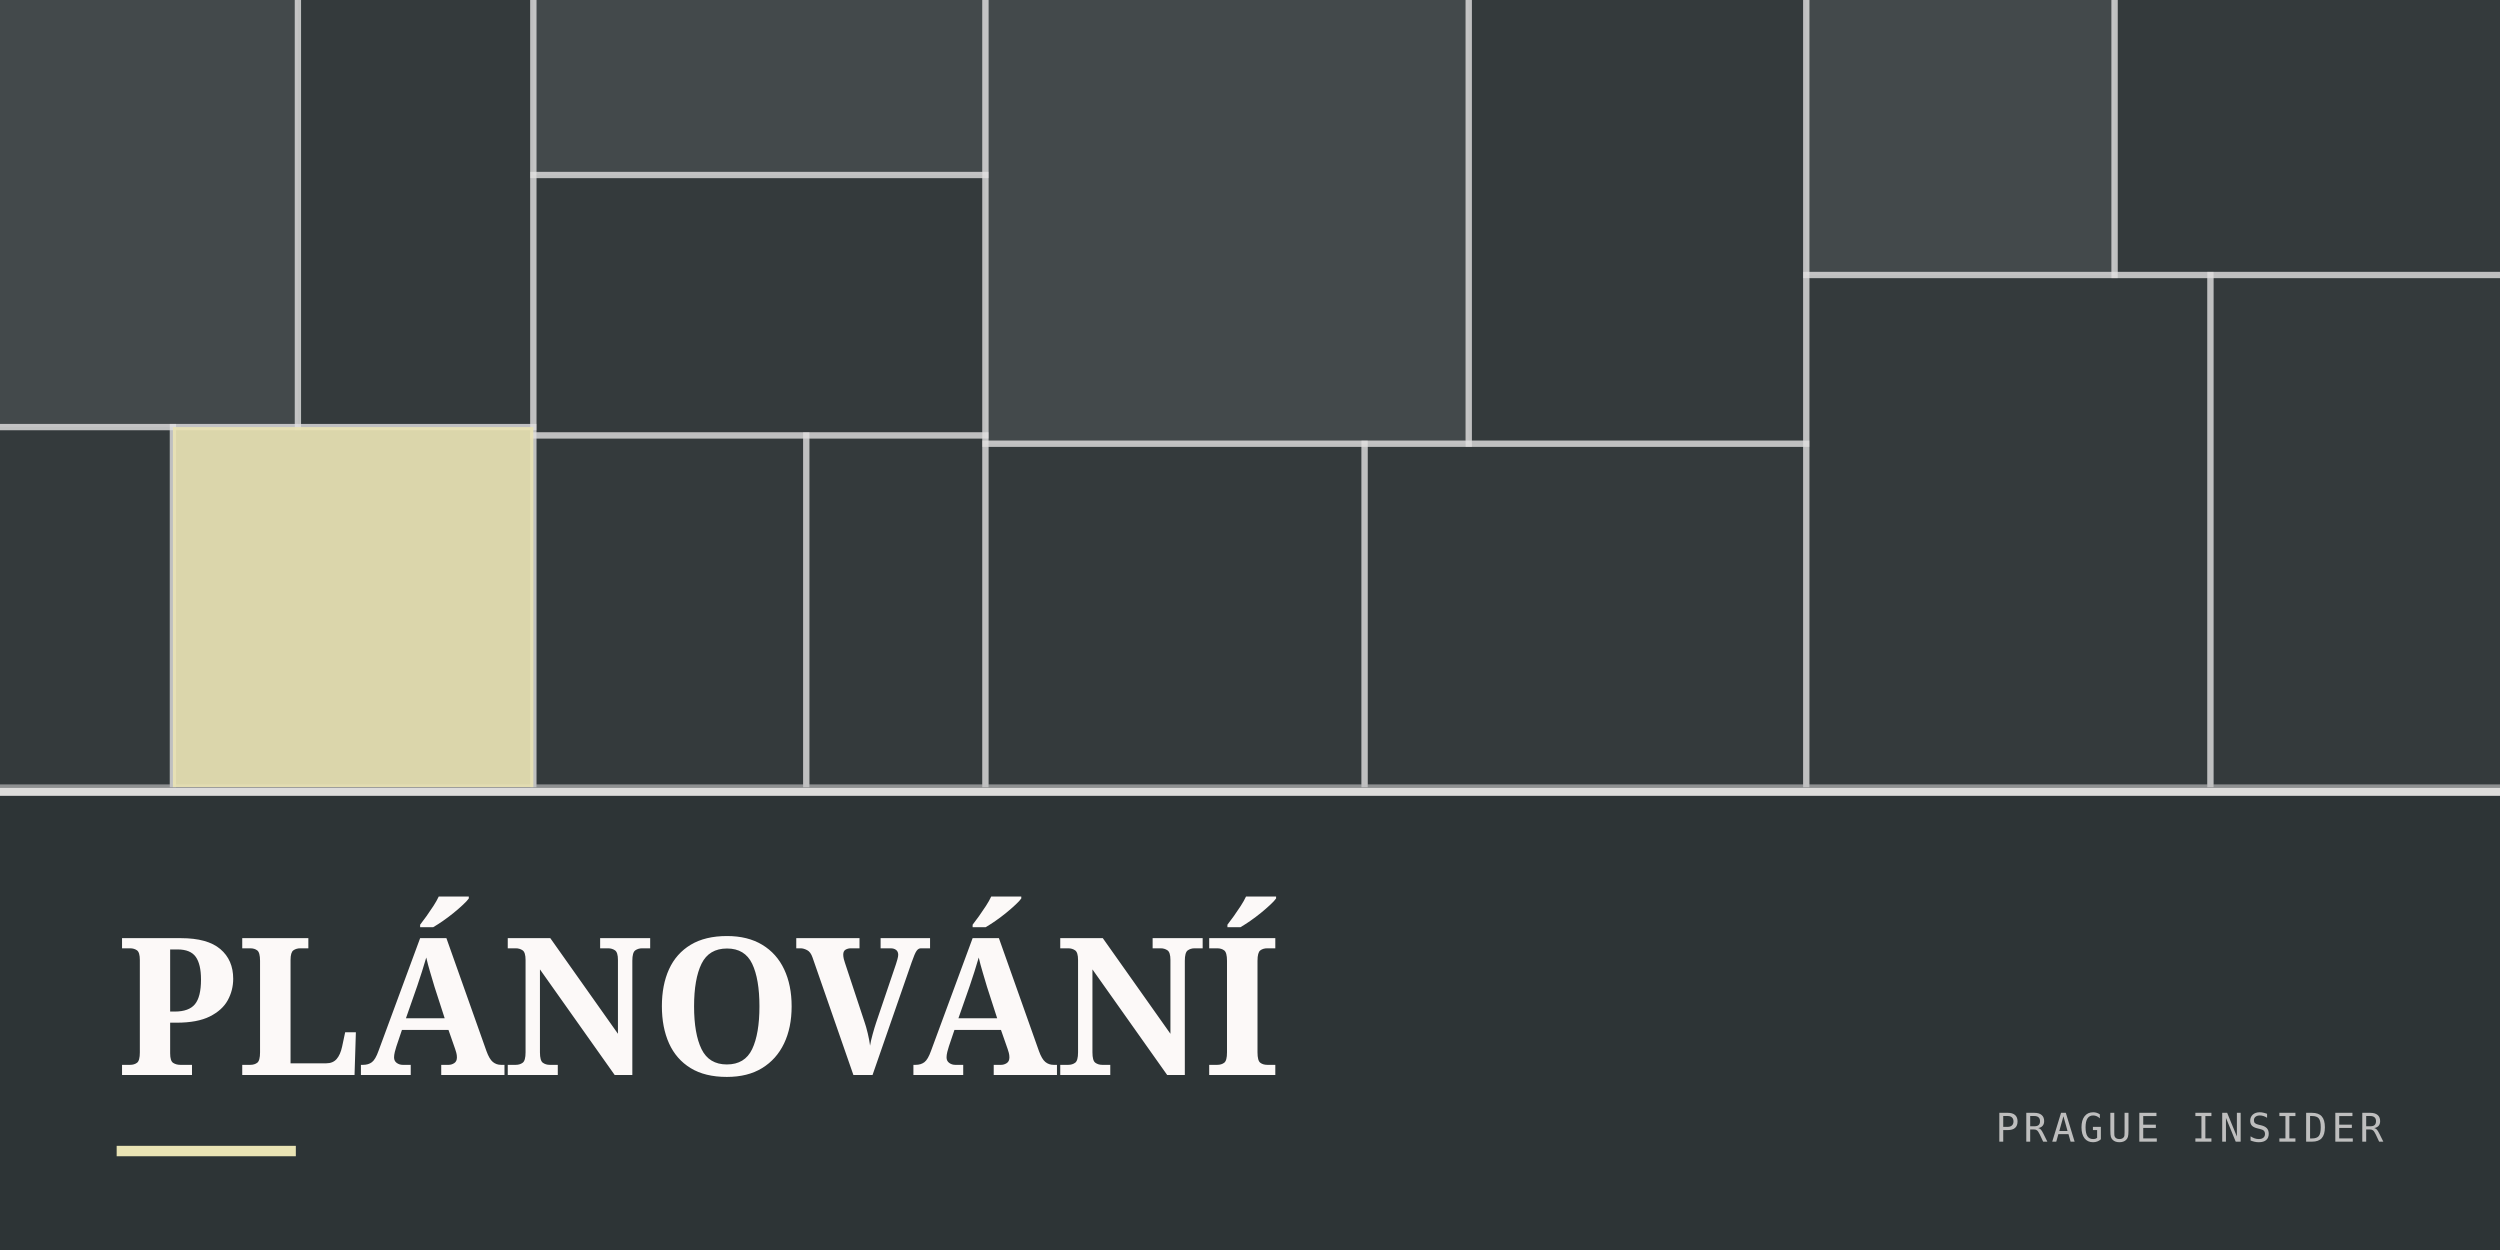
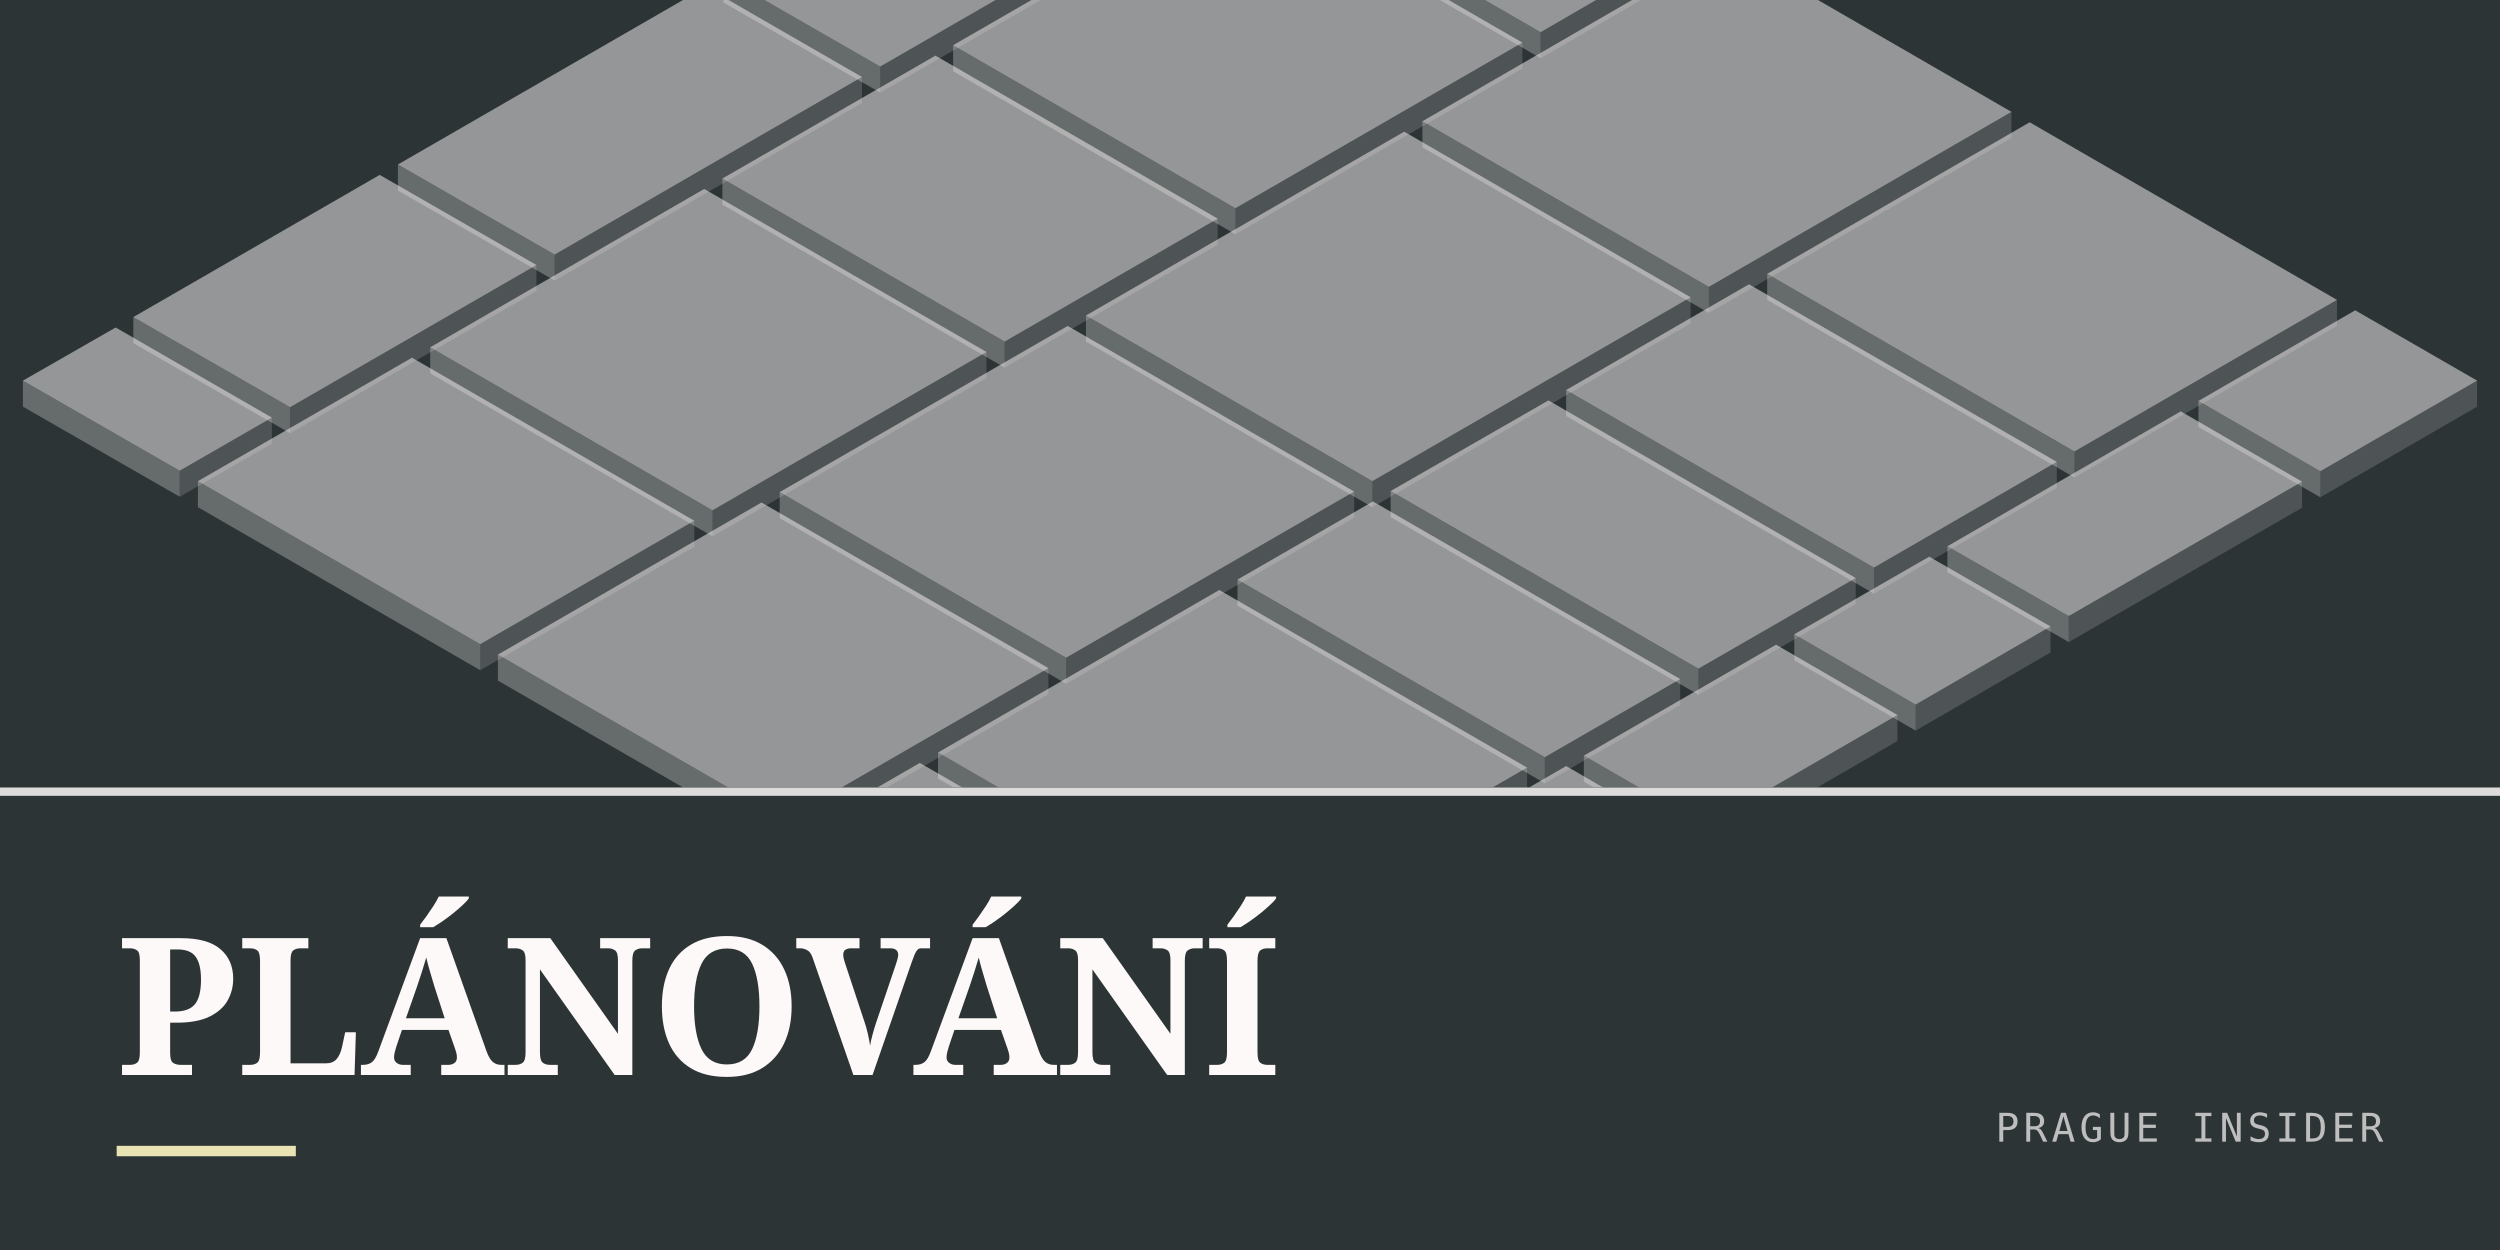
<svg xmlns="http://www.w3.org/2000/svg" viewBox="0 0 1200 600" width="1200" height="600" role="img" aria-label="Plánování">
  <defs>
-     <clipPath id="band-2734275492">
+     <clipPath id="band-planning-hero">
      <rect x="0" y="0" width="1200" height="378" />
    </clipPath>
  </defs>
  <rect width="1200" height="600" fill="#2D3436" />
-   <g clip-path="url(#band-2734275492)">
-     <rect x="-30" y="-30" width="173" height="235" fill="#fcf9f8" fill-opacity="0.11" stroke="#fcf9f8" stroke-width="3" stroke-opacity="0.45" />
-     <rect x="143" y="-30" width="113" height="235" fill="#fcf9f8" fill-opacity="0.035" stroke="#fcf9f8" stroke-width="3" stroke-opacity="0.45" />
-     <rect x="-30" y="205" width="113" height="173" fill="#fcf9f8" fill-opacity="0.035" stroke="#fcf9f8" stroke-width="3" stroke-opacity="0.45" />
-     <rect x="83" y="205" width="173" height="173" fill="#fcf9f8" fill-opacity="0.035" stroke="#fcf9f8" stroke-width="3" stroke-opacity="0.45" />
-     <rect x="256" y="-30" width="217" height="114" fill="#fcf9f8" fill-opacity="0.11" stroke="#fcf9f8" stroke-width="3" stroke-opacity="0.45" />
-     <rect x="256" y="84" width="217" height="125" fill="#fcf9f8" fill-opacity="0.035" stroke="#fcf9f8" stroke-width="3" stroke-opacity="0.45" />
-     <rect x="256" y="209" width="131" height="169" fill="#fcf9f8" fill-opacity="0.035" stroke="#fcf9f8" stroke-width="3" stroke-opacity="0.45" />
-     <rect x="387" y="209" width="86" height="169" fill="#fcf9f8" fill-opacity="0.035" stroke="#fcf9f8" stroke-width="3" stroke-opacity="0.45" />
-     <rect x="473" y="-30" width="232" height="243" fill="#fcf9f8" fill-opacity="0.11" stroke="#fcf9f8" stroke-width="3" stroke-opacity="0.45" />
-     <rect x="705" y="-30" width="162" height="243" fill="#fcf9f8" fill-opacity="0.035" stroke="#fcf9f8" stroke-width="3" stroke-opacity="0.45" />
-     <rect x="473" y="213" width="182" height="165" fill="#fcf9f8" fill-opacity="0.035" stroke="#fcf9f8" stroke-width="3" stroke-opacity="0.45" />
-     <rect x="655" y="213" width="212" height="165" fill="#fcf9f8" fill-opacity="0.035" stroke="#fcf9f8" stroke-width="3" stroke-opacity="0.45" />
-     <rect x="867" y="-30" width="148" height="162" fill="#fcf9f8" fill-opacity="0.11" stroke="#fcf9f8" stroke-width="3" stroke-opacity="0.45" />
-     <rect x="1015" y="-30" width="215" height="162" fill="#fcf9f8" fill-opacity="0.035" stroke="#fcf9f8" stroke-width="3" stroke-opacity="0.45" />
-     <rect x="867" y="132" width="194" height="246" fill="#fcf9f8" fill-opacity="0.035" stroke="#fcf9f8" stroke-width="3" stroke-opacity="0.45" />
-     <rect x="1061" y="132" width="169" height="246" fill="#fcf9f8" fill-opacity="0.035" stroke="#fcf9f8" stroke-width="3" stroke-opacity="0.45" />
-     <rect x="83" y="205" width="173" height="173" fill="#E9E3B4" opacity="0.92" />
+   <g clip-path="url(#band-planning-hero)">
+     <g transform="translate(600.0 -144.8) scale(2.5)">
+       <polygon points="-56.5,32.6 -26.5,50.0 -26.5,45.0 -56.5,27.6" fill="#fcf9f8" fill-opacity="0.28" />
+       <polygon points="-26.5,50.0 30.0,17.3 30.0,12.3 -26.5,45.0" fill="#fcf9f8" fill-opacity="0.16" />
+       <polygon points="0.0,-5.0 30.0,12.3 -26.5,45.0 -56.5,27.6" fill="#fcf9f8" fill-opacity="0.5" />
+       <polygon points="-101.1,58.4 -71.0,75.7 -71.0,70.7 -101.1,53.4" fill="#fcf9f8" fill-opacity="0.28" />
+       <polygon points="-71.0,75.7 -29.9,52.0 -29.9,47.0 -71.0,70.7" fill="#fcf9f8" fill-opacity="0.16" />
+       <polygon points="-60.0,29.6 -29.9,47.0 -71.0,70.7 -101.1,53.4" fill="#fcf9f8" fill-opacity="0.5" />
+       <polygon points="-163.6,94.5 -133.5,111.8 -133.5,106.8 -163.6,89.5" fill="#fcf9f8" fill-opacity="0.28" />
+       <polygon points="-133.5,111.8 -74.5,77.7 -74.5,72.7 -133.5,106.8" fill="#fcf9f8" fill-opacity="0.16" />
+       <polygon points="-104.5,55.4 -74.5,72.7 -133.5,106.8 -163.6,89.5" fill="#fcf9f8" fill-opacity="0.5" />
+       <polygon points="-214.4,123.8 -184.3,141.1 -184.3,136.1 -214.4,118.8" fill="#fcf9f8" fill-opacity="0.28" />
+       <polygon points="-184.3,141.1 -137.0,113.8 -137.0,108.8 -184.3,136.1" fill="#fcf9f8" fill-opacity="0.16" />
+       <polygon points="-167.1,91.5 -137.0,108.8 -184.3,136.1 -214.4,118.8" fill="#fcf9f8" fill-opacity="0.5" />
+       <polygon points="-235.6,136.0 -205.5,153.3 -205.5,148.3 -235.6,131.0" fill="#fcf9f8" fill-opacity="0.28" />
+       <polygon points="-205.5,153.3 -187.8,143.1 -187.8,138.1 -205.5,148.3" fill="#fcf9f8" fill-opacity="0.16" />
+       <polygon points="-217.8,120.8 -187.8,138.1 -205.5,148.3 -235.6,131.0" fill="#fcf9f8" fill-opacity="0.5" />
+       <polygon points="1.6,37.8 55.8,69.1 55.8,64.1 1.6,32.8" fill="#fcf9f8" fill-opacity="0.28" />
+       <polygon points="55.8,69.1 87.7,50.6 87.7,45.6 55.8,64.1" fill="#fcf9f8" fill-opacity="0.16" />
+       <polygon points="33.5,14.3 87.7,45.6 55.8,64.1 1.6,32.8" fill="#fcf9f8" fill-opacity="0.5" />
+       <polygon points="-57.0,71.6 -2.8,102.9 -2.8,97.9 -57.0,66.6" fill="#fcf9f8" fill-opacity="0.28" />
+       <polygon points="-2.8,102.9 52.3,71.1 52.3,66.1 -2.8,97.9" fill="#fcf9f8" fill-opacity="0.16" />
+       <polygon points="-1.9,34.8 52.3,66.1 -2.8,97.9 -57.0,66.6" fill="#fcf9f8" fill-opacity="0.5" />
+       <polygon points="-101.3,97.2 -47.1,128.5 -47.1,123.5 -101.3,92.2" fill="#fcf9f8" fill-opacity="0.28" />
+       <polygon points="-47.1,128.5 -6.2,104.9 -6.2,99.9 -47.1,123.5" fill="#fcf9f8" fill-opacity="0.16" />
+       <polygon points="-60.4,68.6 -6.2,99.9 -47.1,123.5 -101.3,92.2" fill="#fcf9f8" fill-opacity="0.5" />
+       <polygon points="-157.4,129.6 -103.2,160.9 -103.2,155.9 -157.4,124.6" fill="#fcf9f8" fill-opacity="0.28" />
+       <polygon points="-103.2,160.9 -50.6,130.5 -50.6,125.5 -103.2,155.9" fill="#fcf9f8" fill-opacity="0.16" />
+       <polygon points="-104.8,94.2 -50.6,125.5 -103.2,155.9 -157.4,124.6" fill="#fcf9f8" fill-opacity="0.5" />
+       <polygon points="-202.0,155.3 -147.8,186.6 -147.8,181.6 -202.0,150.3" fill="#fcf9f8" fill-opacity="0.28" />
+       <polygon points="-147.8,186.6 -106.7,162.9 -106.7,157.9 -147.8,181.6" fill="#fcf9f8" fill-opacity="0.16" />
+       <polygon points="-160.9,126.6 -106.7,157.9 -147.8,181.6 -202.0,150.3" fill="#fcf9f8" fill-opacity="0.5" />
+       <polygon points="33.1,86.2 88.1,118.0 88.1,113.0 33.1,81.2" fill="#fcf9f8" fill-opacity="0.28" />
+       <polygon points="88.1,118.0 146.2,84.4 146.2,79.4 88.1,113.0" fill="#fcf9f8" fill-opacity="0.16" />
+       <polygon points="91.2,47.6 146.2,79.4 88.1,113.0 33.1,81.2" fill="#fcf9f8" fill-opacity="0.5" />
+       <polygon points="-31.5,123.5 23.5,155.3 23.5,150.3 -31.5,118.5" fill="#fcf9f8" fill-opacity="0.28" />
+       <polygon points="23.5,155.3 84.6,120.0 84.6,115.0 23.5,150.3" fill="#fcf9f8" fill-opacity="0.16" />
+       <polygon points="29.6,83.2 84.6,115.0 23.5,150.3 -31.5,118.5" fill="#fcf9f8" fill-opacity="0.5" />
+       <polygon points="-90.3,157.4 -35.3,189.2 -35.3,184.2 -90.3,152.4" fill="#fcf9f8" fill-opacity="0.28" />
+       <polygon points="-35.3,189.2 20.0,157.3 20.0,152.3 -35.3,184.2" fill="#fcf9f8" fill-opacity="0.16" />
+       <polygon points="-35.0,120.5 20.0,152.3 -35.3,184.2 -90.3,152.4" fill="#fcf9f8" fill-opacity="0.5" />
+       <polygon points="-144.4,188.6 -89.3,220.4 -89.3,215.4 -144.4,183.6" fill="#fcf9f8" fill-opacity="0.28" />
+       <polygon points="-89.3,220.4 -38.7,191.2 -38.7,186.2 -89.3,215.4" fill="#fcf9f8" fill-opacity="0.16" />
+       <polygon points="-93.8,154.4 -38.7,186.2 -89.3,215.4 -144.4,183.6" fill="#fcf9f8" fill-opacity="0.5" />
+       <polygon points="99.3,115.5 158.3,149.6 158.3,144.6 99.3,110.5" fill="#fcf9f8" fill-opacity="0.28" />
+       <polygon points="158.3,149.6 208.7,120.5 208.7,115.5 158.3,144.6" fill="#fcf9f8" fill-opacity="0.16" />
+       <polygon points="149.7,81.4 208.7,115.5 158.3,144.6 99.3,110.5" fill="#fcf9f8" fill-opacity="0.5" />
+       <polygon points="60.7,137.8 119.8,171.9 119.8,166.9 60.7,132.8" fill="#fcf9f8" fill-opacity="0.28" />
+       <polygon points="119.8,171.9 154.9,151.6 154.9,146.6 119.8,166.9" fill="#fcf9f8" fill-opacity="0.16" />
+       <polygon points="95.8,112.5 154.9,146.6 119.8,166.9 60.7,132.8" fill="#fcf9f8" fill-opacity="0.5" />
+       <polygon points="27.0,157.2 86.1,191.3 86.1,186.3 27.0,152.2" fill="#fcf9f8" fill-opacity="0.28" />
+       <polygon points="86.1,191.3 116.3,173.9 116.3,168.9 86.1,186.3" fill="#fcf9f8" fill-opacity="0.16" />
+       <polygon points="57.3,134.8 116.3,168.9 86.1,186.3 27.0,152.2" fill="#fcf9f8" fill-opacity="0.5" />
+       <polygon points="-2.4,174.2 56.6,208.3 56.6,203.3 -2.4,169.2" fill="#fcf9f8" fill-opacity="0.28" />
+       <polygon points="56.6,208.3 82.6,193.3 82.6,188.3 56.6,203.3" fill="#fcf9f8" fill-opacity="0.16" />
+       <polygon points="23.6,154.2 82.6,188.3 56.6,203.3 -2.4,169.2" fill="#fcf9f8" fill-opacity="0.5" />
+       <polygon points="-59.9,207.4 -0.9,241.5 -0.9,236.5 -59.9,202.4" fill="#fcf9f8" fill-opacity="0.28" />
+       <polygon points="-0.9,241.5 53.2,210.3 53.2,205.3 -0.9,236.5" fill="#fcf9f8" fill-opacity="0.16" />
+       <polygon points="-5.9,171.2 53.2,205.3 -0.9,236.5 -59.9,202.4" fill="#fcf9f8" fill-opacity="0.5" />
+       <polygon points="-85.9,222.4 -26.8,256.5 -26.8,251.5 -85.9,217.4" fill="#fcf9f8" fill-opacity="0.28" />
+       <polygon points="-26.8,256.5 -4.3,243.5 -4.3,238.5 -26.8,251.5" fill="#fcf9f8" fill-opacity="0.16" />
+       <polygon points="-63.4,204.4 -4.3,238.5 -26.8,251.5 -85.9,217.4" fill="#fcf9f8" fill-opacity="0.5" />
+       <polygon points="182.1,139.9 205.5,153.4 205.5,148.4 182.1,134.9" fill="#fcf9f8" fill-opacity="0.28" />
+       <polygon points="205.5,153.4 235.6,136.0 235.6,131.0 205.5,148.4" fill="#fcf9f8" fill-opacity="0.16" />
+       <polygon points="212.2,117.5 235.6,131.0 205.5,148.4 182.1,134.9" fill="#fcf9f8" fill-opacity="0.5" />
+       <polygon points="133.9,167.8 157.2,181.2 157.2,176.2 133.9,162.8" fill="#fcf9f8" fill-opacity="0.28" />
+       <polygon points="157.2,181.2 202.0,155.4 202.0,150.4 157.2,176.2" fill="#fcf9f8" fill-opacity="0.16" />
+       <polygon points="178.7,136.9 202.0,150.4 157.2,176.2 133.9,162.8" fill="#fcf9f8" fill-opacity="0.5" />
+       <polygon points="104.5,184.7 127.8,198.2 127.8,193.2 104.5,179.7" fill="#fcf9f8" fill-opacity="0.28" />
+       <polygon points="127.8,198.2 153.7,183.2 153.7,178.2 127.8,193.2" fill="#fcf9f8" fill-opacity="0.16" />
+       <polygon points="130.4,164.8 153.7,178.2 127.8,193.2 104.5,179.7" fill="#fcf9f8" fill-opacity="0.5" />
+       <polygon points="64.1,208.0 87.5,221.5 87.5,216.5 64.1,203.0" fill="#fcf9f8" fill-opacity="0.28" />
+       <polygon points="87.5,221.5 124.3,200.2 124.3,195.2 87.5,216.5" fill="#fcf9f8" fill-opacity="0.16" />
+       <polygon points="101.0,181.7 124.3,195.2 87.5,216.5 64.1,203.0" fill="#fcf9f8" fill-opacity="0.5" />
+       <polygon points="35.8,224.4 59.1,237.9 59.1,232.9 35.8,219.4" fill="#fcf9f8" fill-opacity="0.28" />
+       <polygon points="59.1,237.9 84.0,223.5 84.0,218.5 59.1,232.9" fill="#fcf9f8" fill-opacity="0.16" />
+       <polygon points="60.7,205.0 84.0,218.5 59.1,232.9 35.8,219.4" fill="#fcf9f8" fill-opacity="0.5" />
+       <polygon points="-18.2,255.6 5.1,269.0 5.1,264.0 -18.2,250.6" fill="#fcf9f8" fill-opacity="0.28" />
+       <polygon points="5.1,269.0 55.7,239.9 55.7,234.9 5.1,264.0" fill="#fcf9f8" fill-opacity="0.16" />
+       <polygon points="32.3,221.4 55.7,234.9 5.1,264.0 -18.2,250.6" fill="#fcf9f8" fill-opacity="0.5" />
+       <polygon points="-23.3,258.5 0.0,272.0 0.0,267.0 -23.3,253.5" fill="#fcf9f8" fill-opacity="0.28" />
+       <polygon points="0.0,272.0 1.7,271.0 1.7,266.0 0.0,267.0" fill="#fcf9f8" fill-opacity="0.16" />
+       <polygon points="-21.7,252.6 1.7,266.0 0.0,267.0 -23.3,253.5" fill="#fcf9f8" fill-opacity="0.5" />
+     </g>
  </g>
  <rect x="0" y="378" width="1200" height="222" fill="#2D3436" />
  <rect x="0" y="378" width="1200" height="4" fill="#fcf9f8" opacity="0.85" />
  <text x="56" y="516" font-family="'Source Serif 4 Variable', 'Source Serif 4', Georgia, serif" font-size="92" font-weight="700" fill="#fcf9f8" letter-spacing="-1">PLÁNOVÁNÍ</text>
  <rect x="56" y="550" width="86" height="5" fill="#E9E3B4" />
  <text x="1144" y="548" text-anchor="end" font-family="'JetBrains Mono', ui-monospace, monospace" font-size="19" letter-spacing="2" fill="#fcf9f8" opacity="0.7">PRAGUE INSIDER</text>
</svg>
